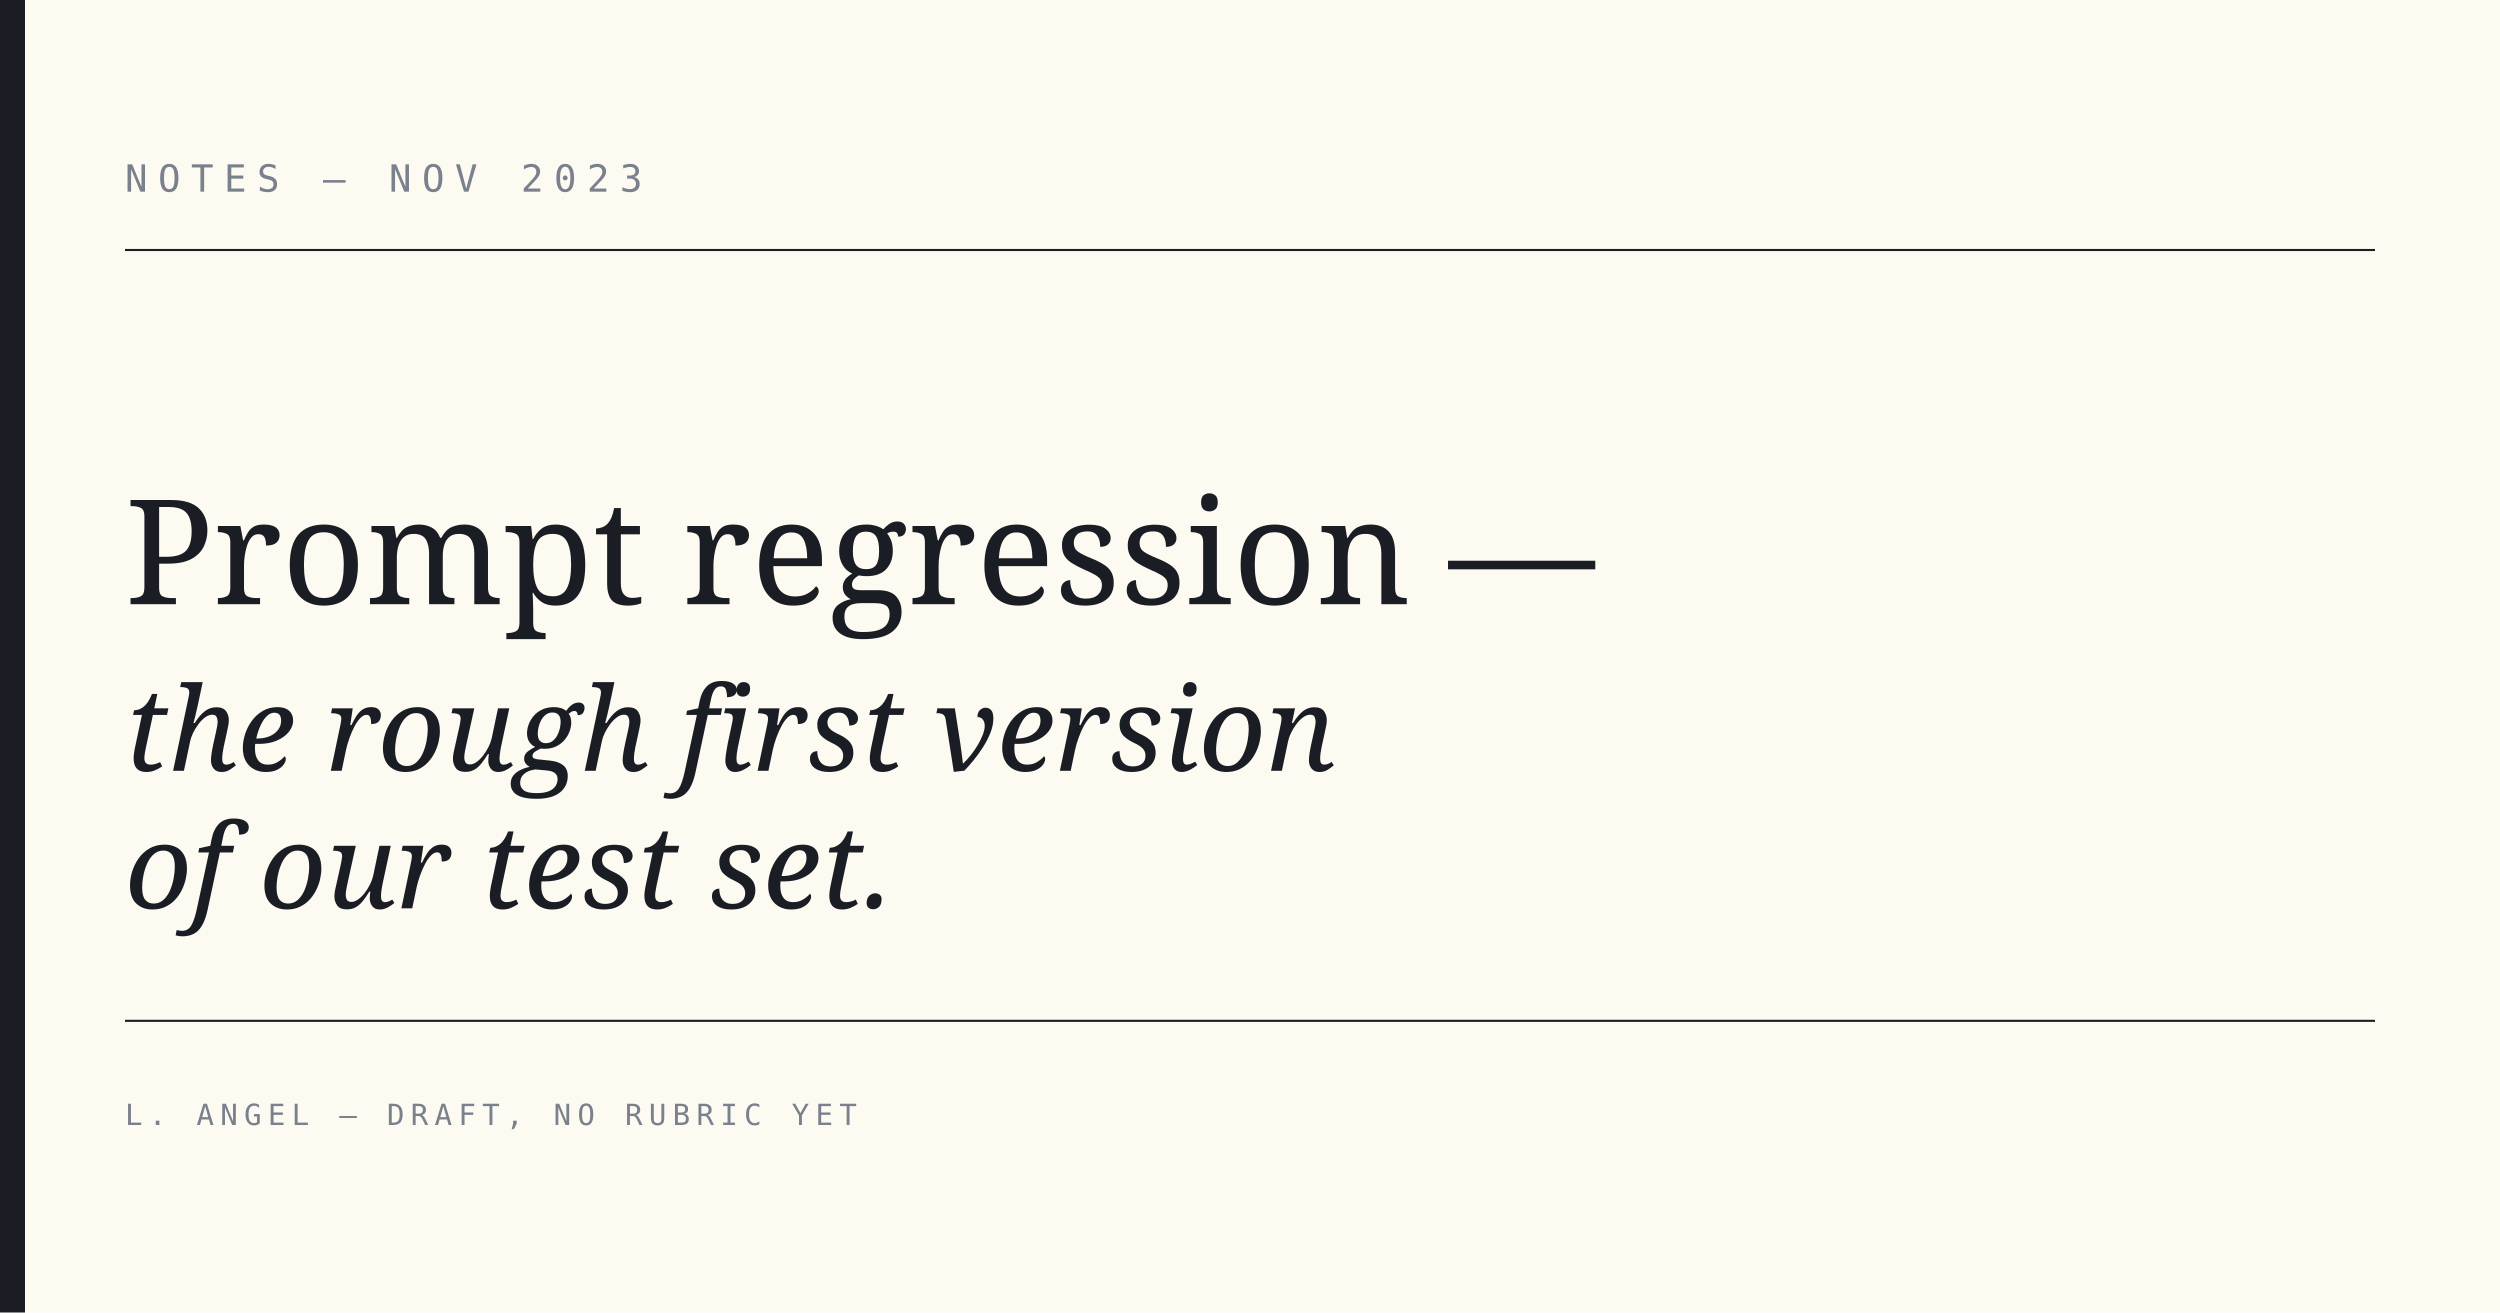
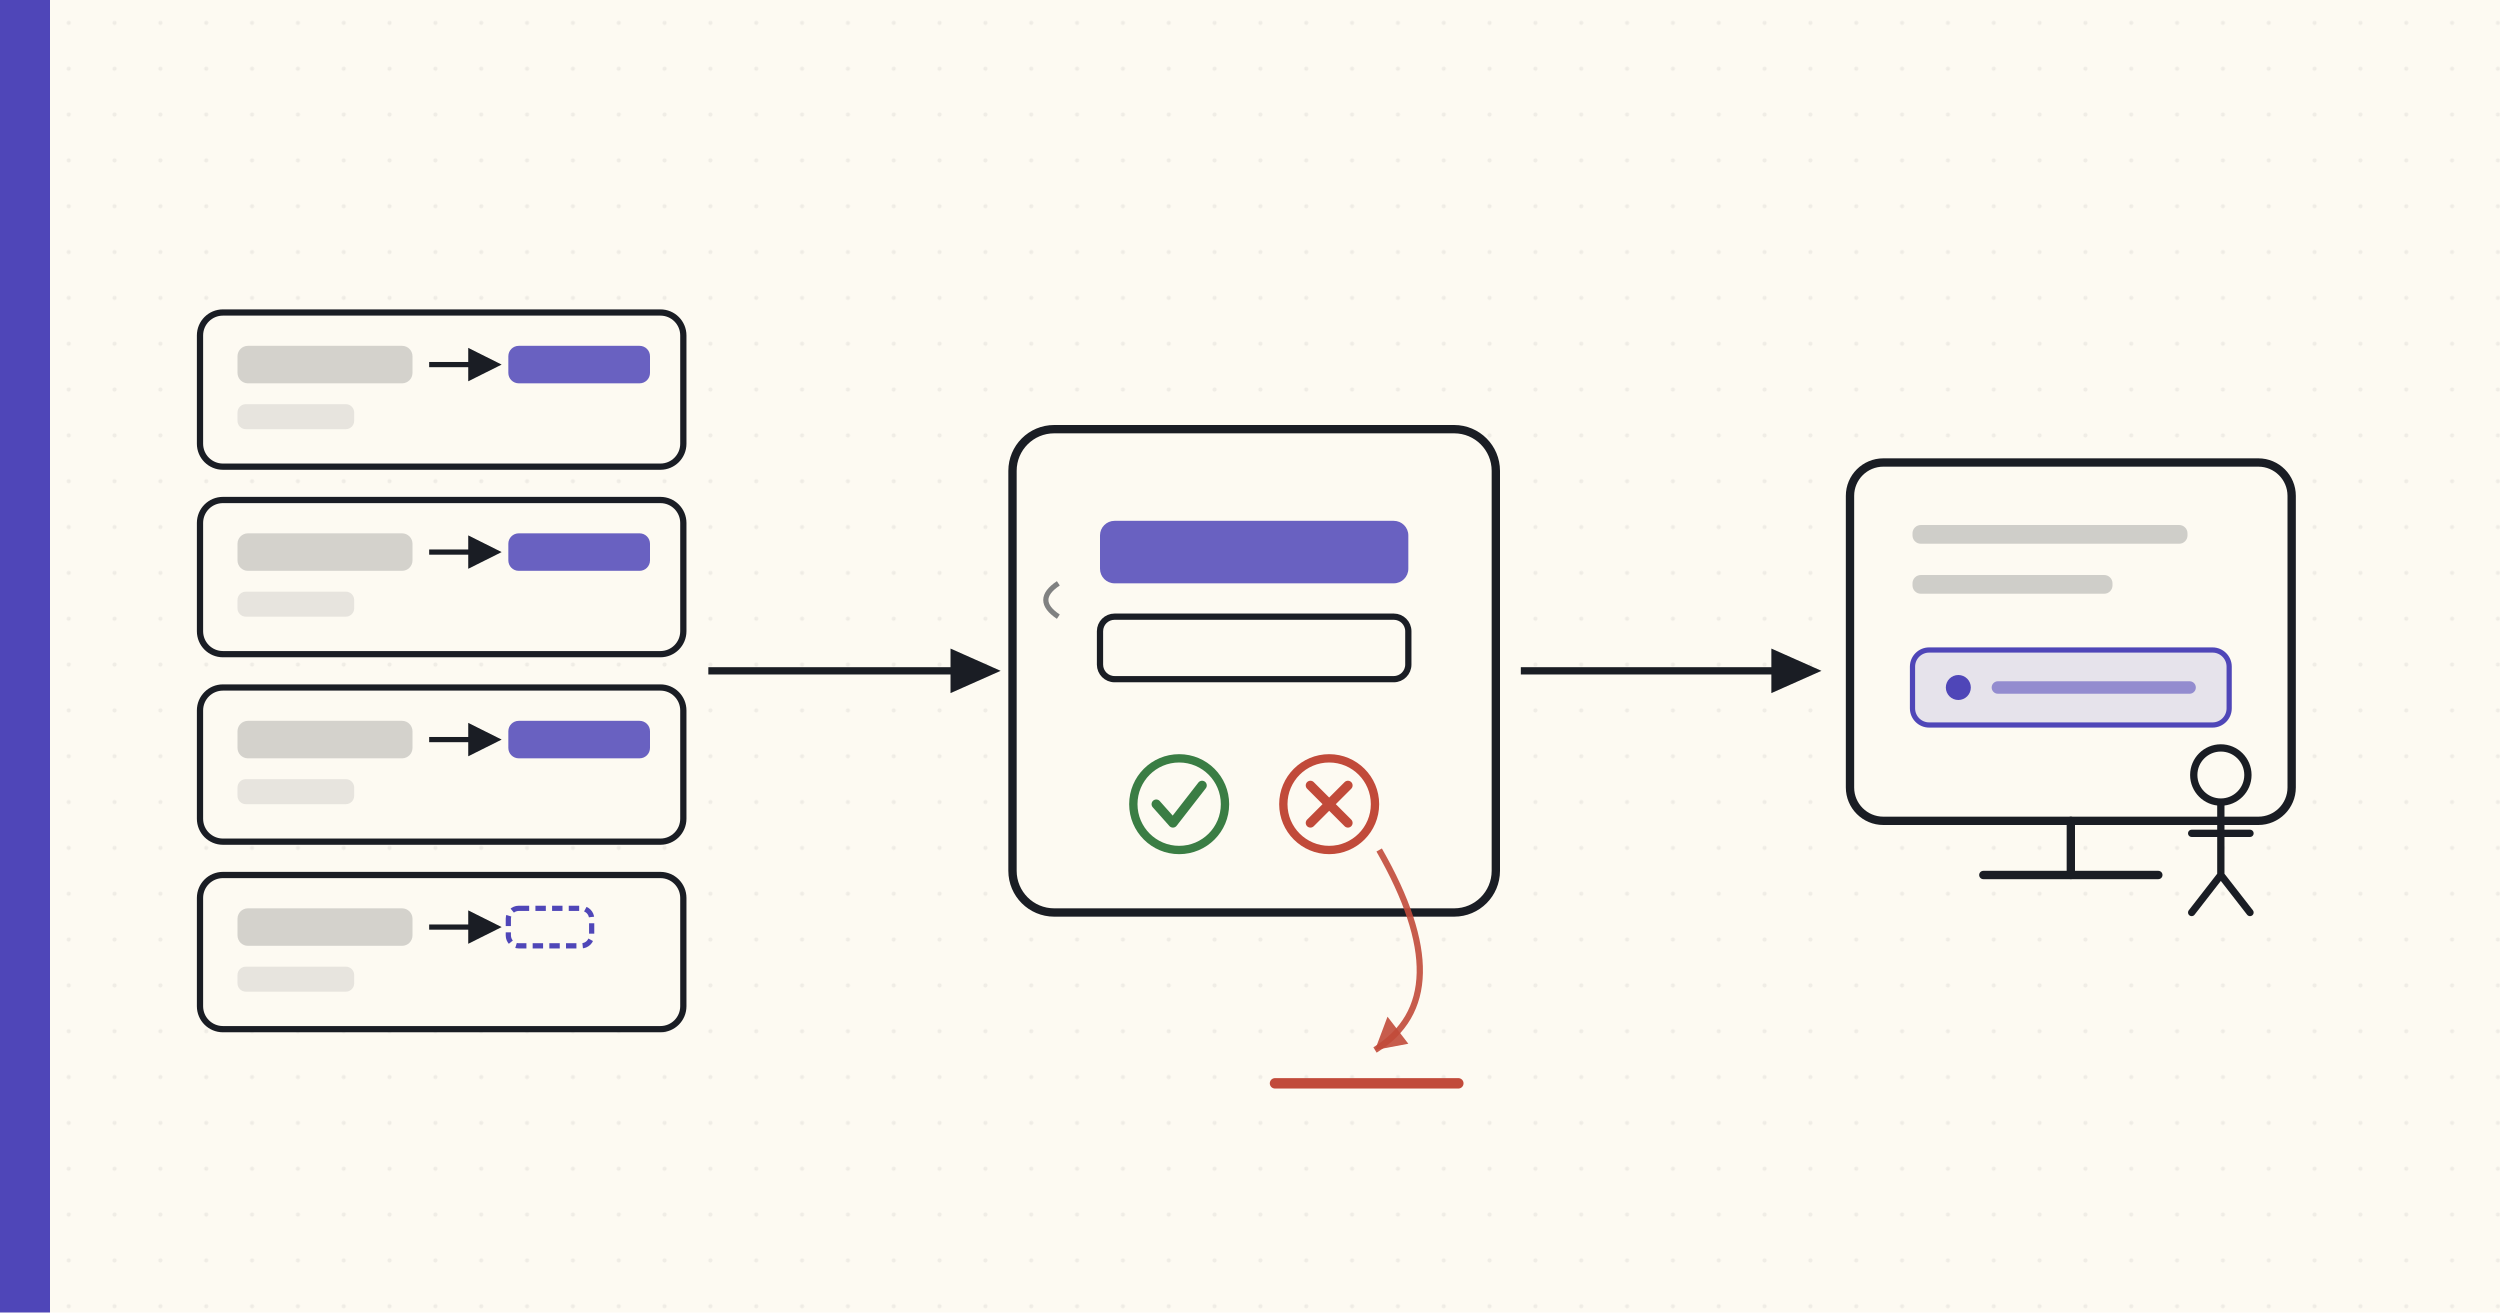
- <svg xmlns="http://www.w3.org/2000/svg" viewBox="0 0 1200 630" width="1200" height="630">
+ <svg xmlns="http://www.w3.org/2000/svg" viewBox="0 0 1200 630" width="1200" height="630" role="img" aria-label="A test set checked against fresh outputs before reaching a customer.">
  <rect width="1200" height="630" fill="#fdfaf2" />
-   <rect x="0" y="0" width="12" height="630" fill="#1a1d24" />
-   <text x="60" y="92" font-family="ui-monospace, 'JetBrains Mono', monospace" font-size="18" letter-spacing="5" fill="#7a808c">NOTES — NOV 2023</text>
-   <line x1="60" y1="120" x2="1140" y2="120" stroke="#1a1d24" stroke-width="1" />
-   <text x="60" y="290" font-family="Newsreader, serif" font-weight="500" font-size="70" fill="#1a1d24">Prompt regression —</text>
-   <text x="60" y="370" font-family="Newsreader, serif" font-style="italic" font-weight="400" font-size="56" fill="#1a1d24">the rough first version</text>
-   <text x="60" y="436" font-family="Newsreader, serif" font-style="italic" font-weight="400" font-size="56" fill="#1a1d24">of our test set.</text>
-   <line x1="60" y1="490" x2="1140" y2="490" stroke="#1a1d24" stroke-width="1" />
-   <text x="60" y="540" font-family="ui-monospace, 'JetBrains Mono', monospace" font-size="14" letter-spacing="3" fill="#7a808c">L. ANGEL — DRAFT, NO RUBRIC YET</text>
+   <defs>
+     <pattern id="pr-dots" width="22" height="22" patternUnits="userSpaceOnUse">
+       <circle cx="11" cy="11" r="1" fill="#1a1d24" opacity="0.06" />
+     </pattern>
+   </defs>
+   <rect width="1200" height="630" fill="url(#pr-dots)" />
+   <rect width="24" height="630" fill="#4f46b8" />
+   <g>
+     <rect x="96" y="150" width="232" height="74" rx="11" fill="#fdfaf2" stroke="#1a1d24" stroke-width="3" />
+     <rect x="114" y="166" width="84" height="18" rx="5" fill="#1a1d24" opacity="0.18" />
+     <g stroke="#1a1d24" stroke-width="2.5" fill="#1a1d24">
+       <line x1="206" y1="175" x2="232" y2="175" />
+       <path d="M238 175 l-12 -6 v12 z" />
+     </g>
+     <rect x="244" y="166" width="68" height="18" rx="5" fill="#4f46b8" opacity="0.85" />
+     <rect x="114" y="194" width="56" height="12" rx="4" fill="#1a1d24" opacity="0.10" />
+     <rect x="96" y="240" width="232" height="74" rx="11" fill="#fdfaf2" stroke="#1a1d24" stroke-width="3" />
+     <rect x="114" y="256" width="84" height="18" rx="5" fill="#1a1d24" opacity="0.18" />
+     <g stroke="#1a1d24" stroke-width="2.5" fill="#1a1d24">
+       <line x1="206" y1="265" x2="232" y2="265" />
+       <path d="M238 265 l-12 -6 v12 z" />
+     </g>
+     <rect x="244" y="256" width="68" height="18" rx="5" fill="#4f46b8" opacity="0.85" />
+     <rect x="114" y="284" width="56" height="12" rx="4" fill="#1a1d24" opacity="0.10" />
+     <rect x="96" y="330" width="232" height="74" rx="11" fill="#fdfaf2" stroke="#1a1d24" stroke-width="3" />
+     <rect x="114" y="346" width="84" height="18" rx="5" fill="#1a1d24" opacity="0.18" />
+     <g stroke="#1a1d24" stroke-width="2.5" fill="#1a1d24">
+       <line x1="206" y1="355" x2="232" y2="355" />
+       <path d="M238 355 l-12 -6 v12 z" />
+     </g>
+     <rect x="244" y="346" width="68" height="18" rx="5" fill="#4f46b8" opacity="0.85" />
+     <rect x="114" y="374" width="56" height="12" rx="4" fill="#1a1d24" opacity="0.10" />
+     <rect x="96" y="420" width="232" height="74" rx="11" fill="#fdfaf2" stroke="#1a1d24" stroke-width="3" />
+     <rect x="114" y="436" width="84" height="18" rx="5" fill="#1a1d24" opacity="0.18" />
+     <g stroke="#1a1d24" stroke-width="2.5" fill="#1a1d24">
+       <line x1="206" y1="445" x2="232" y2="445" />
+       <path d="M238 445 l-12 -6 v12 z" />
+     </g>
+     <rect x="244" y="436" width="40" height="18" rx="5" fill="none" stroke="#4f46b8" stroke-width="2.5" stroke-dasharray="5 3" />
+     <rect x="114" y="464" width="56" height="12" rx="4" fill="#1a1d24" opacity="0.10" />
+   </g>
+   <g stroke="#1a1d24" stroke-width="3.5" fill="#1a1d24">
+     <line x1="340" y1="322" x2="470" y2="322" />
+     <path d="M476 322 l-18 -8 v16 z" />
+   </g>
+   <rect x="486" y="206" width="232" height="232" rx="20" fill="#fdfaf2" stroke="#1a1d24" stroke-width="4" />
+   <rect x="528" y="250" width="148" height="30" rx="7" fill="#4f46b8" opacity="0.85" />
+   <rect x="528" y="296" width="148" height="30" rx="7" fill="none" stroke="#1a1d24" stroke-width="3" />
+   <g stroke="#1a1d24" stroke-width="2.5" fill="none" opacity="0.55">
+     <path d="M508 280 q-12 8 0 16" />
+   </g>
+   <circle cx="566" cy="386" r="22" fill="#fdfaf2" stroke="#3a7d44" stroke-width="4" />
+   <path d="M555 386 l8 9 14 -18" fill="none" stroke="#3a7d44" stroke-width="4.5" stroke-linecap="round" stroke-linejoin="round" />
+   <circle cx="638" cy="386" r="22" fill="#fdfaf2" stroke="#c14a3a" stroke-width="4" />
+   <path d="M629 377 l18 18 M647 377 l-18 18" stroke="#c14a3a" stroke-width="4.5" stroke-linecap="round" />
+   <g stroke="#1a1d24" stroke-width="3.5" fill="#1a1d24">
+     <line x1="730" y1="322" x2="864" y2="322" />
+     <path d="M870 322 l-18 -8 v16 z" />
+   </g>
+   <g stroke="#c14a3a" stroke-width="3" fill="none" opacity="0.9">
+     <path d="M662 408 q40 70 -2 96" />
+   </g>
+   <path d="M660 504 l16 -3 -10 -13 z" fill="#c14a3a" opacity="0.9" />
+   <line x1="612" y1="520" x2="700" y2="520" stroke="#c14a3a" stroke-width="5" stroke-linecap="round" />
+   <rect x="888" y="222" width="212" height="172" rx="16" fill="#fdfaf2" stroke="#1a1d24" stroke-width="4" />
+   <g fill="#1a1d24" opacity="0.2">
+     <rect x="918" y="252" width="132" height="9" rx="4" />
+     <rect x="918" y="276" width="96" height="9" rx="4" />
+   </g>
+   <rect x="918" y="312" width="152" height="36" rx="8" fill="#4f46b8" fill-opacity="0.13" stroke="#4f46b8" stroke-width="2.5" />
+   <circle cx="940" cy="330" r="6" fill="#4f46b8" />
+   <rect x="956" y="327" width="98" height="6" rx="3" fill="#4f46b8" opacity="0.55" />
+   <g stroke="#1a1d24" stroke-width="4" stroke-linecap="round">
+     <line x1="994" y1="394" x2="994" y2="420" />
+     <line x1="952" y1="420" x2="1036" y2="420" />
+   </g>
+   <circle cx="1066" cy="372" r="13" fill="none" stroke="#1a1d24" stroke-width="3.5" />
+   <path d="M1066 386 v34 M1066 420 l-14 18 M1066 420 l14 18 M1052 400 h28" fill="none" stroke="#1a1d24" stroke-width="3.5" stroke-linecap="round" />
</svg>
